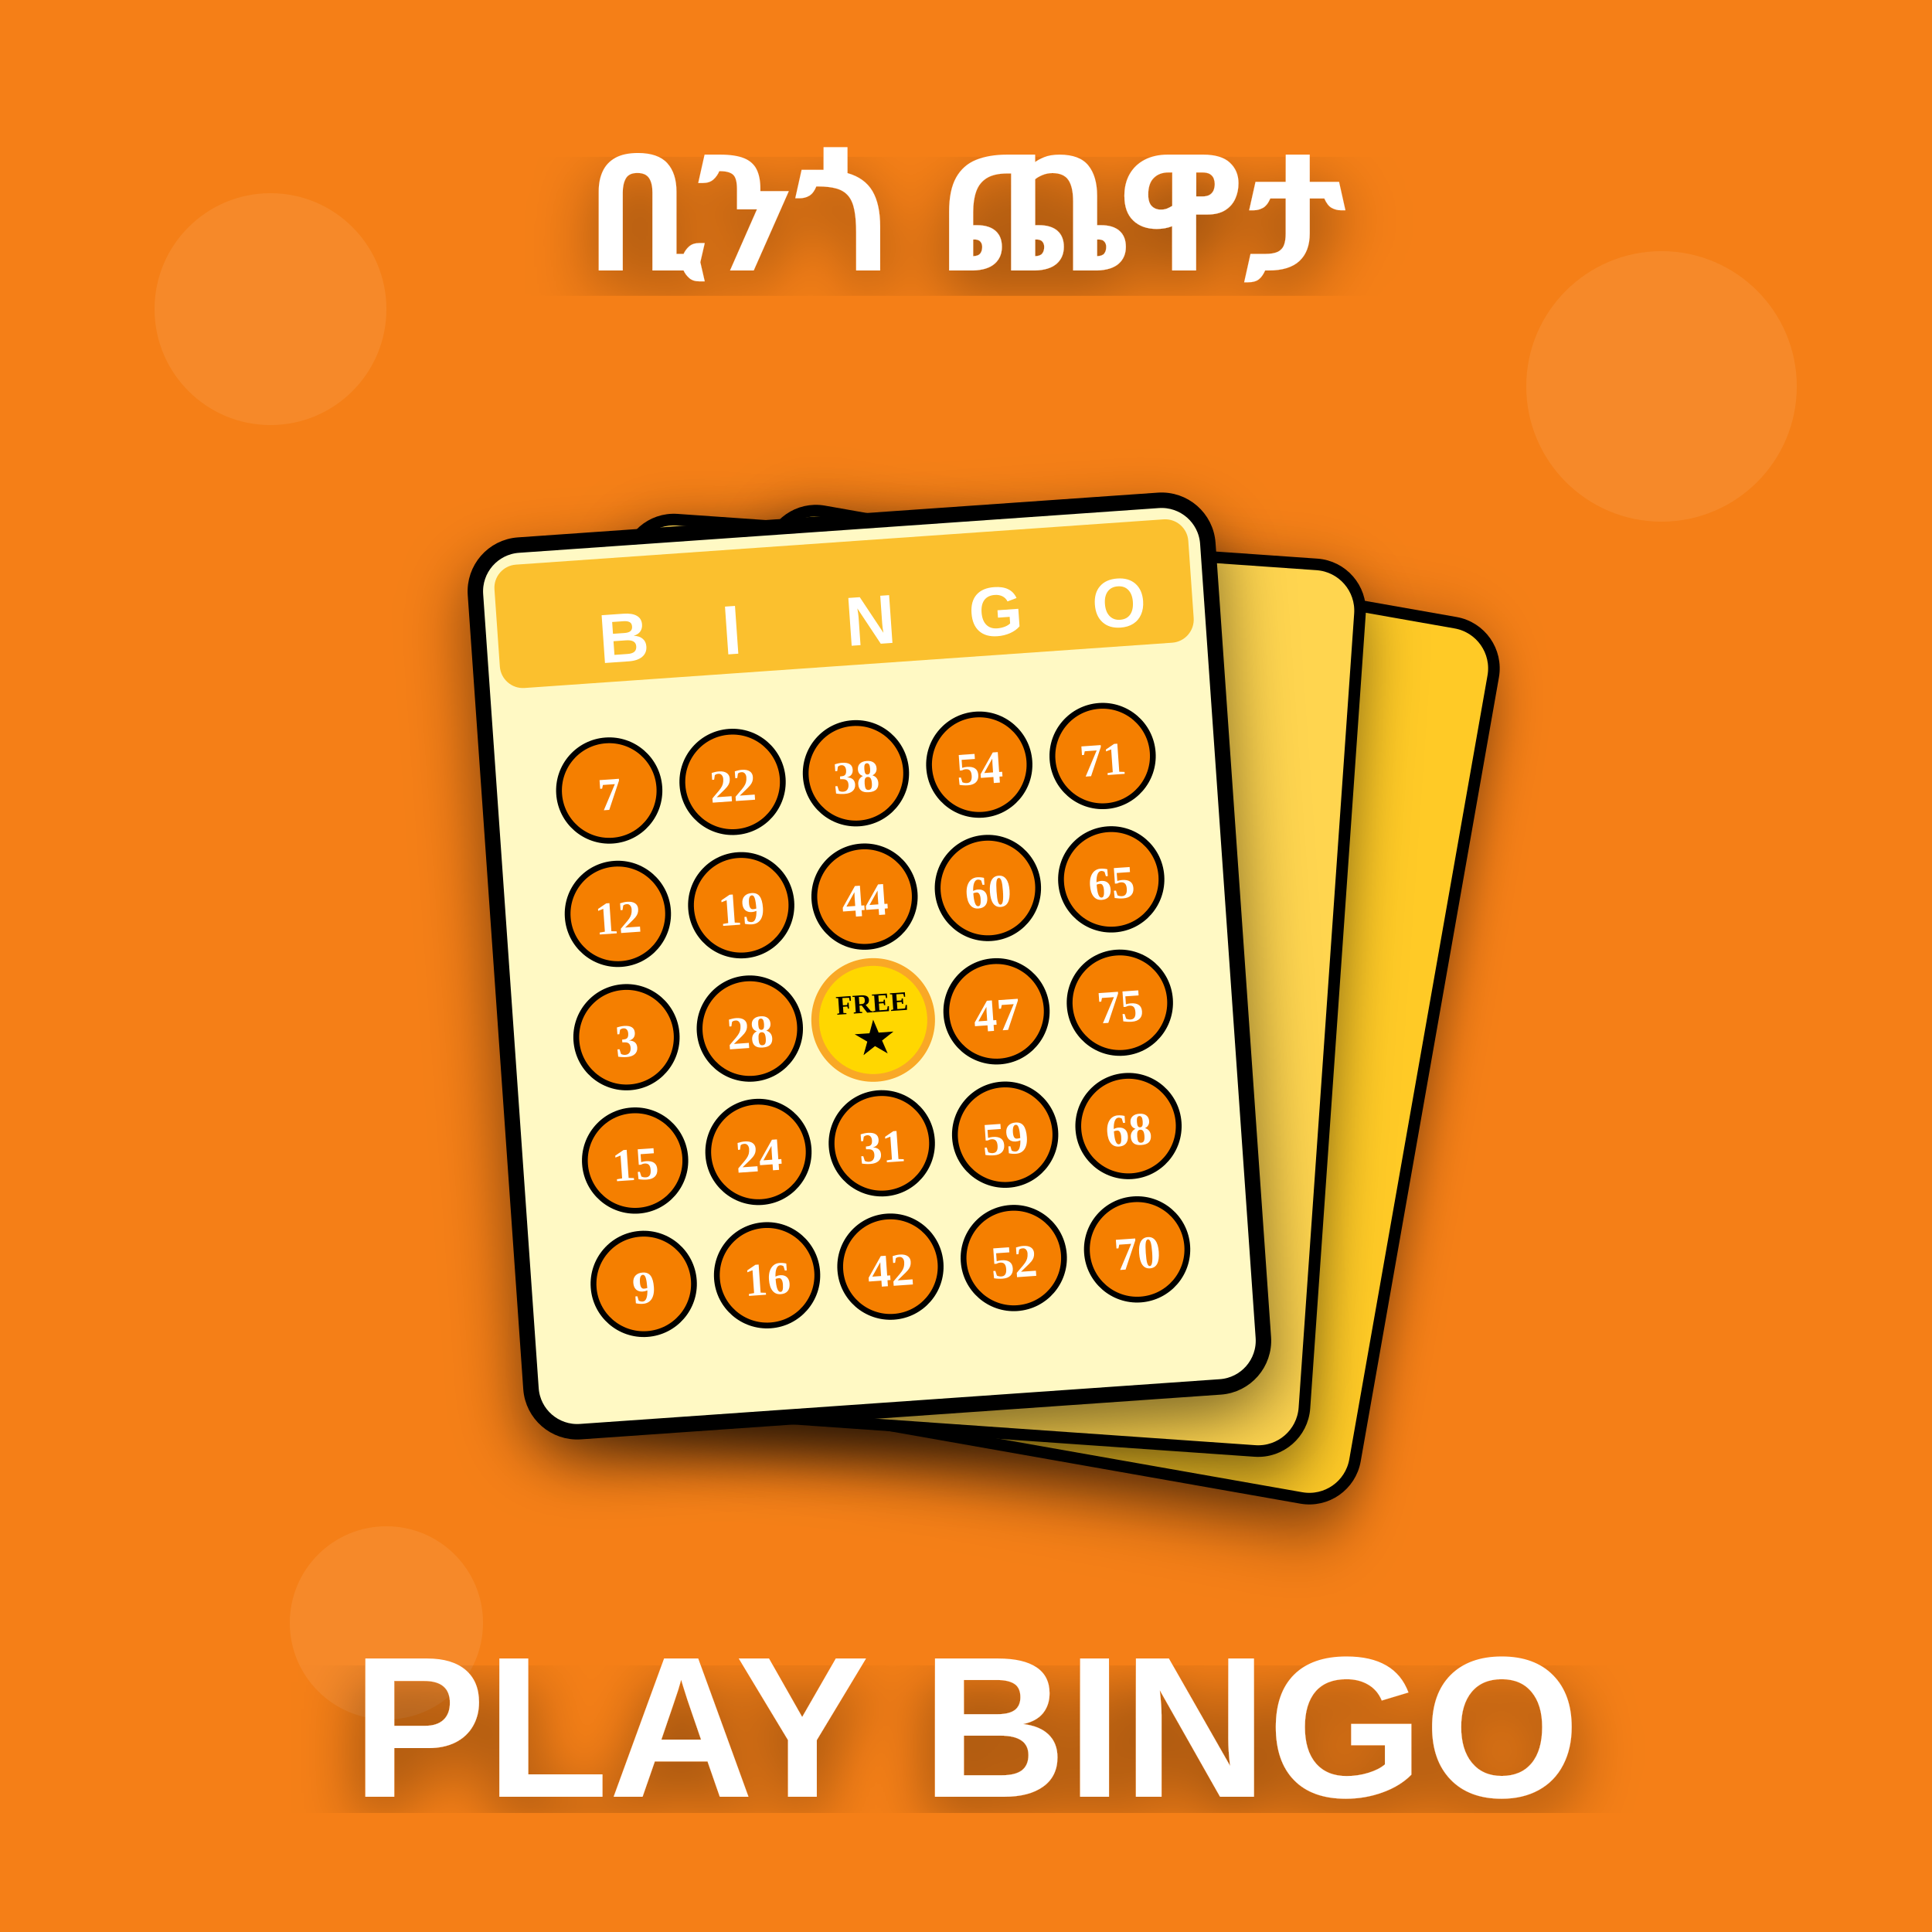
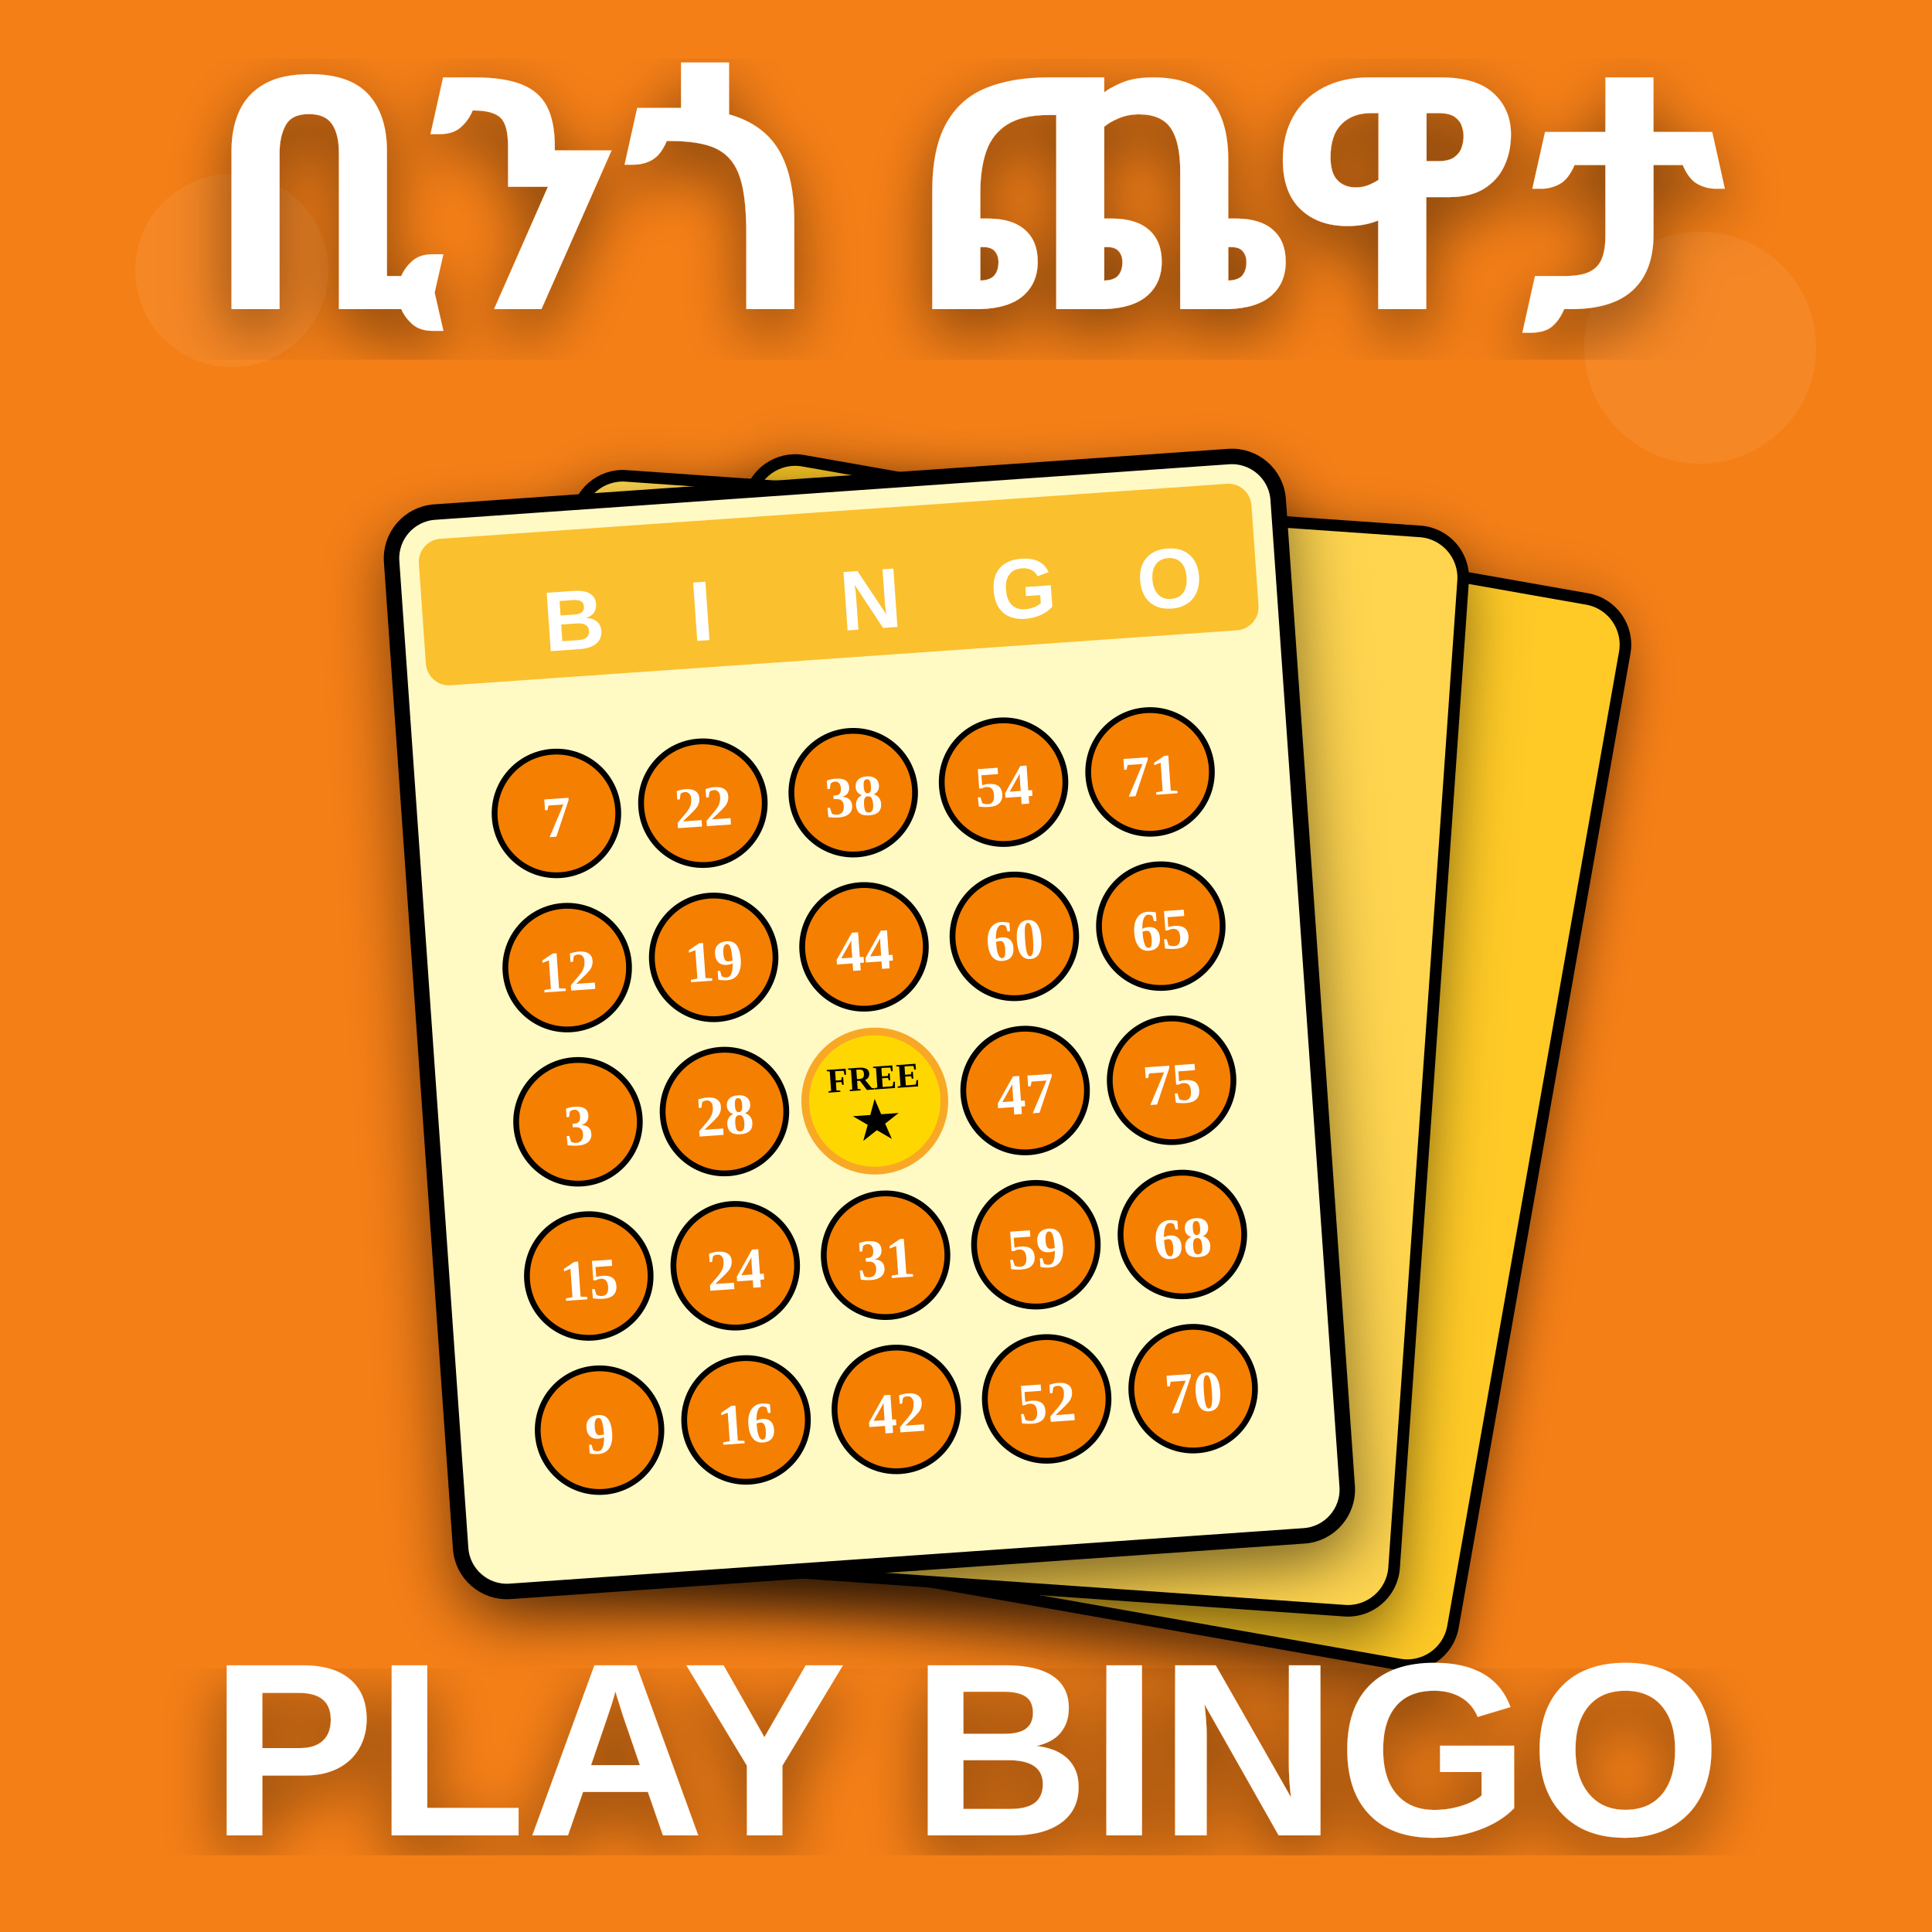
<svg xmlns="http://www.w3.org/2000/svg" viewBox="0 0 500 500" width="500" height="500">
  <defs>
    <linearGradient id="bg9" x1="0%" y1="0%" x2="100%" y2="100%">
      <stop offset="0%" stop-color="#f57f17" />
      <stop offset="100%" stop-color="#f57f17" />
    </linearGradient>
    <filter id="shadow9">
      <feDropShadow dx="0" dy="6" stdDeviation="8" flood-opacity="0.5" />
    </filter>
  </defs>
  <rect width="500" height="500" fill="url(#bg9)" />
-   <circle cx="70" cy="80" r="30" fill="#ffffff" opacity="0.08" />
-   <circle cx="430" cy="100" r="35" fill="#ffffff" opacity="0.08" />
-   <circle cx="100" cy="420" r="25" fill="#ffffff" opacity="0.08" />
-   <g transform="translate(275, 260) rotate(10)" filter="url(#shadow9)">
-     <rect x="-95" y="-115" width="190" height="230" rx="12" fill="#ffca28" stroke="#000000" stroke-width="3" />
+   <circle cx="60" cy="70" r="25" fill="#ffffff" opacity="0.06" />
+   <circle cx="440" cy="90" r="30" fill="#ffffff" opacity="0.06" />
+   <g transform="translate(285, 275) rotate(10)" filter="url(#shadow9)">
+     <rect x="-115" y="-140" width="230" height="280" rx="12" fill="#ffca28" stroke="#000000" stroke-width="3" />
  </g>
-   <g transform="translate(250, 255) rotate(4)" filter="url(#shadow9)">
-     <rect x="-95" y="-115" width="190" height="230" rx="12" fill="#ffd54f" stroke="#000000" stroke-width="3" />
+   <g transform="translate(255, 270) rotate(4)" filter="url(#shadow9)">
+     <rect x="-115" y="-140" width="230" height="280" rx="12" fill="#ffd54f" stroke="#000000" stroke-width="3" />
  </g>
-   <g transform="translate(225, 250) rotate(-4)" filter="url(#shadow9)">
-     <rect x="-95" y="-115" width="190" height="230" rx="12" fill="#fff9c4" stroke="#000000" stroke-width="4" />
-     <rect x="-90" y="-110" width="180" height="32" rx="6" fill="#fbc02d" />
-     <text x="-64" y="-83" font-family="Arial, sans-serif" font-size="18" font-weight="bold" fill="#ffffff">B</text>
-     <text x="-32" y="-83" font-family="Arial, sans-serif" font-size="18" font-weight="bold" fill="#ffffff">I</text>
-     <text x="0" y="-83" font-family="Arial, sans-serif" font-size="18" font-weight="bold" fill="#ffffff">N</text>
-     <text x="32" y="-83" font-family="Arial, sans-serif" font-size="18" font-weight="bold" fill="#ffffff">G</text>
-     <text x="64" y="-83" font-family="Arial, sans-serif" font-size="18" font-weight="bold" fill="#ffffff">O</text>
-     <circle cx="-64" cy="-50" r="13" fill="#f57f00" stroke="#000000" stroke-width="1.5" />
-     <text x="-64" y="-45" font-size="12" font-weight="bold" fill="#ffffff" text-anchor="middle">7</text>
-     <circle cx="-32" cy="-50" r="13" fill="#f57f00" stroke="#000000" stroke-width="1.5" />
-     <text x="-32" y="-45" font-size="12" font-weight="bold" fill="#ffffff" text-anchor="middle">22</text>
-     <circle cx="0" cy="-50" r="13" fill="#f57f00" stroke="#000000" stroke-width="1.5" />
-     <text x="0" y="-45" font-size="12" font-weight="bold" fill="#ffffff" text-anchor="middle">38</text>
-     <circle cx="32" cy="-50" r="13" fill="#f57f00" stroke="#000000" stroke-width="1.5" />
-     <text x="32" y="-45" font-size="12" font-weight="bold" fill="#ffffff" text-anchor="middle">54</text>
-     <circle cx="64" cy="-50" r="13" fill="#f57f00" stroke="#000000" stroke-width="1.5" />
-     <text x="64" y="-45" font-size="12" font-weight="bold" fill="#ffffff" text-anchor="middle">71</text>
-     <circle cx="-64" cy="-18" r="13" fill="#f57f00" stroke="#000000" stroke-width="1.5" />
-     <text x="-64" y="-13" font-size="12" font-weight="bold" fill="#ffffff" text-anchor="middle">12</text>
-     <circle cx="-32" cy="-18" r="13" fill="#f57f00" stroke="#000000" stroke-width="1.5" />
-     <text x="-32" y="-13" font-size="12" font-weight="bold" fill="#ffffff" text-anchor="middle">19</text>
-     <circle cx="0" cy="-18" r="13" fill="#f57f00" stroke="#000000" stroke-width="1.5" />
-     <text x="0" y="-13" font-size="12" font-weight="bold" fill="#ffffff" text-anchor="middle">44</text>
-     <circle cx="32" cy="-18" r="13" fill="#f57f00" stroke="#000000" stroke-width="1.5" />
-     <text x="32" y="-13" font-size="12" font-weight="bold" fill="#ffffff" text-anchor="middle">60</text>
-     <circle cx="64" cy="-18" r="13" fill="#f57f00" stroke="#000000" stroke-width="1.5" />
-     <text x="64" y="-13" font-size="12" font-weight="bold" fill="#ffffff" text-anchor="middle">65</text>
-     <circle cx="-64" cy="14" r="13" fill="#f57f00" stroke="#000000" stroke-width="1.5" />
-     <text x="-64" y="19" font-size="12" font-weight="bold" fill="#ffffff" text-anchor="middle">3</text>
-     <circle cx="-32" cy="14" r="13" fill="#f57f00" stroke="#000000" stroke-width="1.5" />
-     <text x="-32" y="19" font-size="12" font-weight="bold" fill="#ffffff" text-anchor="middle">28</text>
-     <circle cx="0" cy="14" r="15" fill="#ffd700" stroke="#f9a825" stroke-width="2" />
-     <text x="0" y="12" font-size="7" font-weight="bold" fill="#000000" text-anchor="middle">FREE</text>
-     <text x="0" y="22" font-size="11" font-weight="bold" fill="#000000" text-anchor="middle">★</text>
-     <circle cx="32" cy="14" r="13" fill="#f57f00" stroke="#000000" stroke-width="1.5" />
-     <text x="32" y="19" font-size="12" font-weight="bold" fill="#ffffff" text-anchor="middle">47</text>
-     <circle cx="64" cy="14" r="13" fill="#f57f00" stroke="#000000" stroke-width="1.5" />
-     <text x="64" y="19" font-size="12" font-weight="bold" fill="#ffffff" text-anchor="middle">75</text>
-     <circle cx="-64" cy="46" r="13" fill="#f57f00" stroke="#000000" stroke-width="1.5" />
-     <text x="-64" y="51" font-size="12" font-weight="bold" fill="#ffffff" text-anchor="middle">15</text>
-     <circle cx="-32" cy="46" r="13" fill="#f57f00" stroke="#000000" stroke-width="1.5" />
-     <text x="-32" y="51" font-size="12" font-weight="bold" fill="#ffffff" text-anchor="middle">24</text>
-     <circle cx="0" cy="46" r="13" fill="#f57f00" stroke="#000000" stroke-width="1.5" />
-     <text x="0" y="51" font-size="12" font-weight="bold" fill="#ffffff" text-anchor="middle">31</text>
-     <circle cx="32" cy="46" r="13" fill="#f57f00" stroke="#000000" stroke-width="1.5" />
-     <text x="32" y="51" font-size="12" font-weight="bold" fill="#ffffff" text-anchor="middle">59</text>
-     <circle cx="64" cy="46" r="13" fill="#f57f00" stroke="#000000" stroke-width="1.5" />
-     <text x="64" y="51" font-size="12" font-weight="bold" fill="#ffffff" text-anchor="middle">68</text>
-     <circle cx="-64" cy="78" r="13" fill="#f57f00" stroke="#000000" stroke-width="1.5" />
-     <text x="-64" y="83" font-size="12" font-weight="bold" fill="#ffffff" text-anchor="middle">9</text>
-     <circle cx="-32" cy="78" r="13" fill="#f57f00" stroke="#000000" stroke-width="1.5" />
-     <text x="-32" y="83" font-size="12" font-weight="bold" fill="#ffffff" text-anchor="middle">16</text>
-     <circle cx="0" cy="78" r="13" fill="#f57f00" stroke="#000000" stroke-width="1.5" />
-     <text x="0" y="83" font-size="12" font-weight="bold" fill="#ffffff" text-anchor="middle">42</text>
-     <circle cx="32" cy="78" r="13" fill="#f57f00" stroke="#000000" stroke-width="1.5" />
-     <text x="32" y="83" font-size="12" font-weight="bold" fill="#ffffff" text-anchor="middle">52</text>
-     <circle cx="64" cy="78" r="13" fill="#f57f00" stroke="#000000" stroke-width="1.5" />
-     <text x="64" y="83" font-size="12" font-weight="bold" fill="#ffffff" text-anchor="middle">70</text>
+   <g transform="translate(225, 265) rotate(-4)" filter="url(#shadow9)">
+     <rect x="-115" y="-140" width="230" height="280" rx="12" fill="#fff9c4" stroke="#000000" stroke-width="4" />
+     <rect x="-108" y="-133" width="216" height="38" rx="6" fill="#fbc02d" />
+     <text x="-77" y="-102" font-family="Arial, sans-serif" font-size="22" font-weight="bold" fill="#ffffff">B</text>
+     <text x="-39" y="-102" font-family="Arial, sans-serif" font-size="22" font-weight="bold" fill="#ffffff">I</text>
+     <text x="0" y="-102" font-family="Arial, sans-serif" font-size="22" font-weight="bold" fill="#ffffff">N</text>
+     <text x="39" y="-102" font-family="Arial, sans-serif" font-size="22" font-weight="bold" fill="#ffffff">G</text>
+     <text x="77" y="-102" font-family="Arial, sans-serif" font-size="22" font-weight="bold" fill="#ffffff">O</text>
+     <circle cx="-77" cy="-60" r="16" fill="#f57f00" stroke="#000000" stroke-width="1.5" />
+     <text x="-77" y="-54" font-size="15" font-weight="bold" fill="#ffffff" text-anchor="middle">7</text>
+     <circle cx="-39" cy="-60" r="16" fill="#f57f00" stroke="#000000" stroke-width="1.5" />
+     <text x="-39" y="-54" font-size="15" font-weight="bold" fill="#ffffff" text-anchor="middle">22</text>
+     <circle cx="0" cy="-60" r="16" fill="#f57f00" stroke="#000000" stroke-width="1.5" />
+     <text x="0" y="-54" font-size="15" font-weight="bold" fill="#ffffff" text-anchor="middle">38</text>
+     <circle cx="39" cy="-60" r="16" fill="#f57f00" stroke="#000000" stroke-width="1.5" />
+     <text x="39" y="-54" font-size="15" font-weight="bold" fill="#ffffff" text-anchor="middle">54</text>
+     <circle cx="77" cy="-60" r="16" fill="#f57f00" stroke="#000000" stroke-width="1.5" />
+     <text x="77" y="-54" font-size="15" font-weight="bold" fill="#ffffff" text-anchor="middle">71</text>
+     <circle cx="-77" cy="-20" r="16" fill="#f57f00" stroke="#000000" stroke-width="1.5" />
+     <text x="-77" y="-14" font-size="15" font-weight="bold" fill="#ffffff" text-anchor="middle">12</text>
+     <circle cx="-39" cy="-20" r="16" fill="#f57f00" stroke="#000000" stroke-width="1.5" />
+     <text x="-39" y="-14" font-size="15" font-weight="bold" fill="#ffffff" text-anchor="middle">19</text>
+     <circle cx="0" cy="-20" r="16" fill="#f57f00" stroke="#000000" stroke-width="1.5" />
+     <text x="0" y="-14" font-size="15" font-weight="bold" fill="#ffffff" text-anchor="middle">44</text>
+     <circle cx="39" cy="-20" r="16" fill="#f57f00" stroke="#000000" stroke-width="1.5" />
+     <text x="39" y="-14" font-size="15" font-weight="bold" fill="#ffffff" text-anchor="middle">60</text>
+     <circle cx="77" cy="-20" r="16" fill="#f57f00" stroke="#000000" stroke-width="1.5" />
+     <text x="77" y="-14" font-size="15" font-weight="bold" fill="#ffffff" text-anchor="middle">65</text>
+     <circle cx="-77" cy="20" r="16" fill="#f57f00" stroke="#000000" stroke-width="1.5" />
+     <text x="-77" y="26" font-size="15" font-weight="bold" fill="#ffffff" text-anchor="middle">3</text>
+     <circle cx="-39" cy="20" r="16" fill="#f57f00" stroke="#000000" stroke-width="1.5" />
+     <text x="-39" y="26" font-size="15" font-weight="bold" fill="#ffffff" text-anchor="middle">28</text>
+     <circle cx="0" cy="20" r="18" fill="#ffd700" stroke="#f9a825" stroke-width="2" />
+     <text x="0" y="17" font-size="9" font-weight="bold" fill="#000000" text-anchor="middle">FREE</text>
+     <text x="0" y="29" font-size="13" font-weight="bold" fill="#000000" text-anchor="middle">★</text>
+     <circle cx="39" cy="20" r="16" fill="#f57f00" stroke="#000000" stroke-width="1.5" />
+     <text x="39" y="26" font-size="15" font-weight="bold" fill="#ffffff" text-anchor="middle">47</text>
+     <circle cx="77" cy="20" r="16" fill="#f57f00" stroke="#000000" stroke-width="1.5" />
+     <text x="77" y="26" font-size="15" font-weight="bold" fill="#ffffff" text-anchor="middle">75</text>
+     <circle cx="-77" cy="60" r="16" fill="#f57f00" stroke="#000000" stroke-width="1.5" />
+     <text x="-77" y="66" font-size="15" font-weight="bold" fill="#ffffff" text-anchor="middle">15</text>
+     <circle cx="-39" cy="60" r="16" fill="#f57f00" stroke="#000000" stroke-width="1.5" />
+     <text x="-39" y="66" font-size="15" font-weight="bold" fill="#ffffff" text-anchor="middle">24</text>
+     <circle cx="0" cy="60" r="16" fill="#f57f00" stroke="#000000" stroke-width="1.5" />
+     <text x="0" y="66" font-size="15" font-weight="bold" fill="#ffffff" text-anchor="middle">31</text>
+     <circle cx="39" cy="60" r="16" fill="#f57f00" stroke="#000000" stroke-width="1.5" />
+     <text x="39" y="66" font-size="15" font-weight="bold" fill="#ffffff" text-anchor="middle">59</text>
+     <circle cx="77" cy="60" r="16" fill="#f57f00" stroke="#000000" stroke-width="1.5" />
+     <text x="77" y="66" font-size="15" font-weight="bold" fill="#ffffff" text-anchor="middle">68</text>
+     <circle cx="-77" cy="100" r="16" fill="#f57f00" stroke="#000000" stroke-width="1.5" />
+     <text x="-77" y="106" font-size="15" font-weight="bold" fill="#ffffff" text-anchor="middle">9</text>
+     <circle cx="-39" cy="100" r="16" fill="#f57f00" stroke="#000000" stroke-width="1.5" />
+     <text x="-39" y="106" font-size="15" font-weight="bold" fill="#ffffff" text-anchor="middle">16</text>
+     <circle cx="0" cy="100" r="16" fill="#f57f00" stroke="#000000" stroke-width="1.5" />
+     <text x="0" y="106" font-size="15" font-weight="bold" fill="#ffffff" text-anchor="middle">42</text>
+     <circle cx="39" cy="100" r="16" fill="#f57f00" stroke="#000000" stroke-width="1.5" />
+     <text x="39" y="106" font-size="15" font-weight="bold" fill="#ffffff" text-anchor="middle">52</text>
+     <circle cx="77" cy="100" r="16" fill="#f57f00" stroke="#000000" stroke-width="1.5" />
+     <text x="77" y="106" font-size="15" font-weight="bold" fill="#ffffff" text-anchor="middle">70</text>
  </g>
-   <text x="250" y="70" font-family="Arial, sans-serif" font-size="42" font-weight="bold" fill="#ffffff" text-anchor="middle" filter="url(#shadow9)">ቢንጎ ጨዋታ</text>
-   <text x="250" y="465" font-family="Arial, sans-serif" font-size="52" font-weight="bold" fill="#ffffff" text-anchor="middle" filter="url(#shadow9)">PLAY BINGO</text>
+   <text x="250" y="80" font-family="Arial, sans-serif" font-size="84" font-weight="bold" fill="#ffffff" text-anchor="middle" filter="url(#shadow9)">ቢንጎ ጨዋታ</text>
+   <text x="250" y="475" font-family="Arial, sans-serif" font-size="64" font-weight="bold" fill="#ffffff" text-anchor="middle" filter="url(#shadow9)">PLAY BINGO</text>
</svg>
